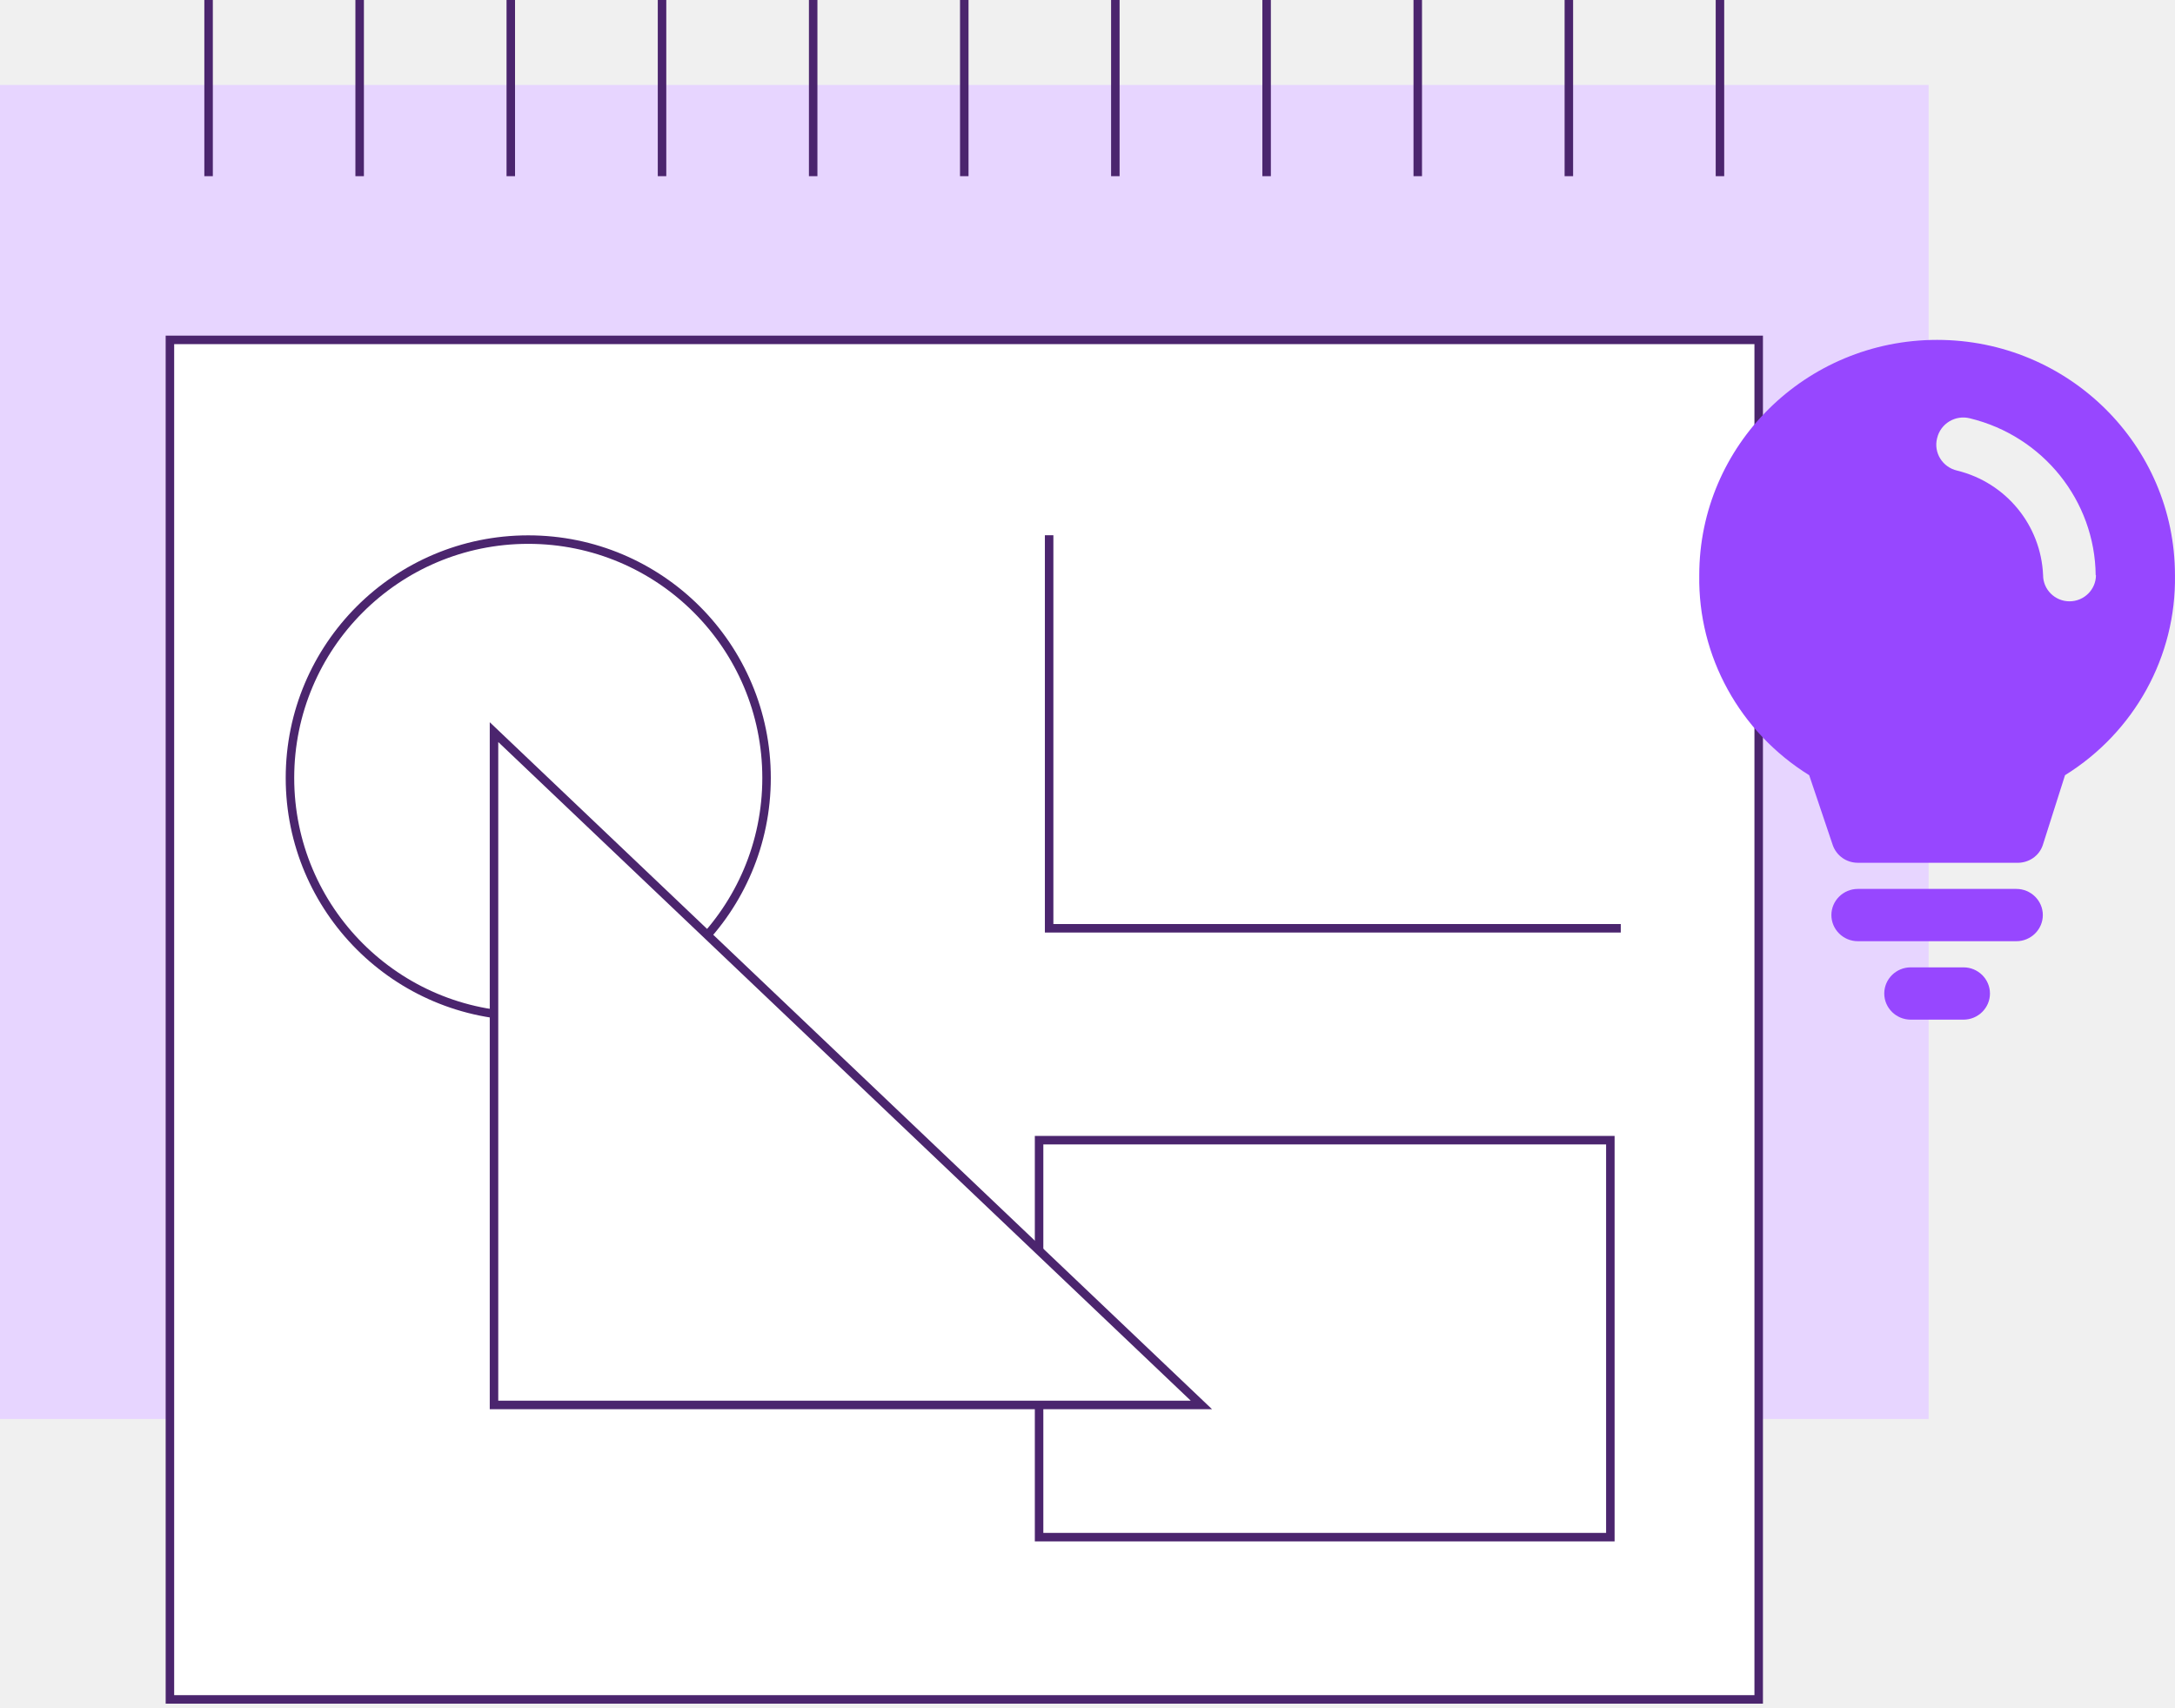
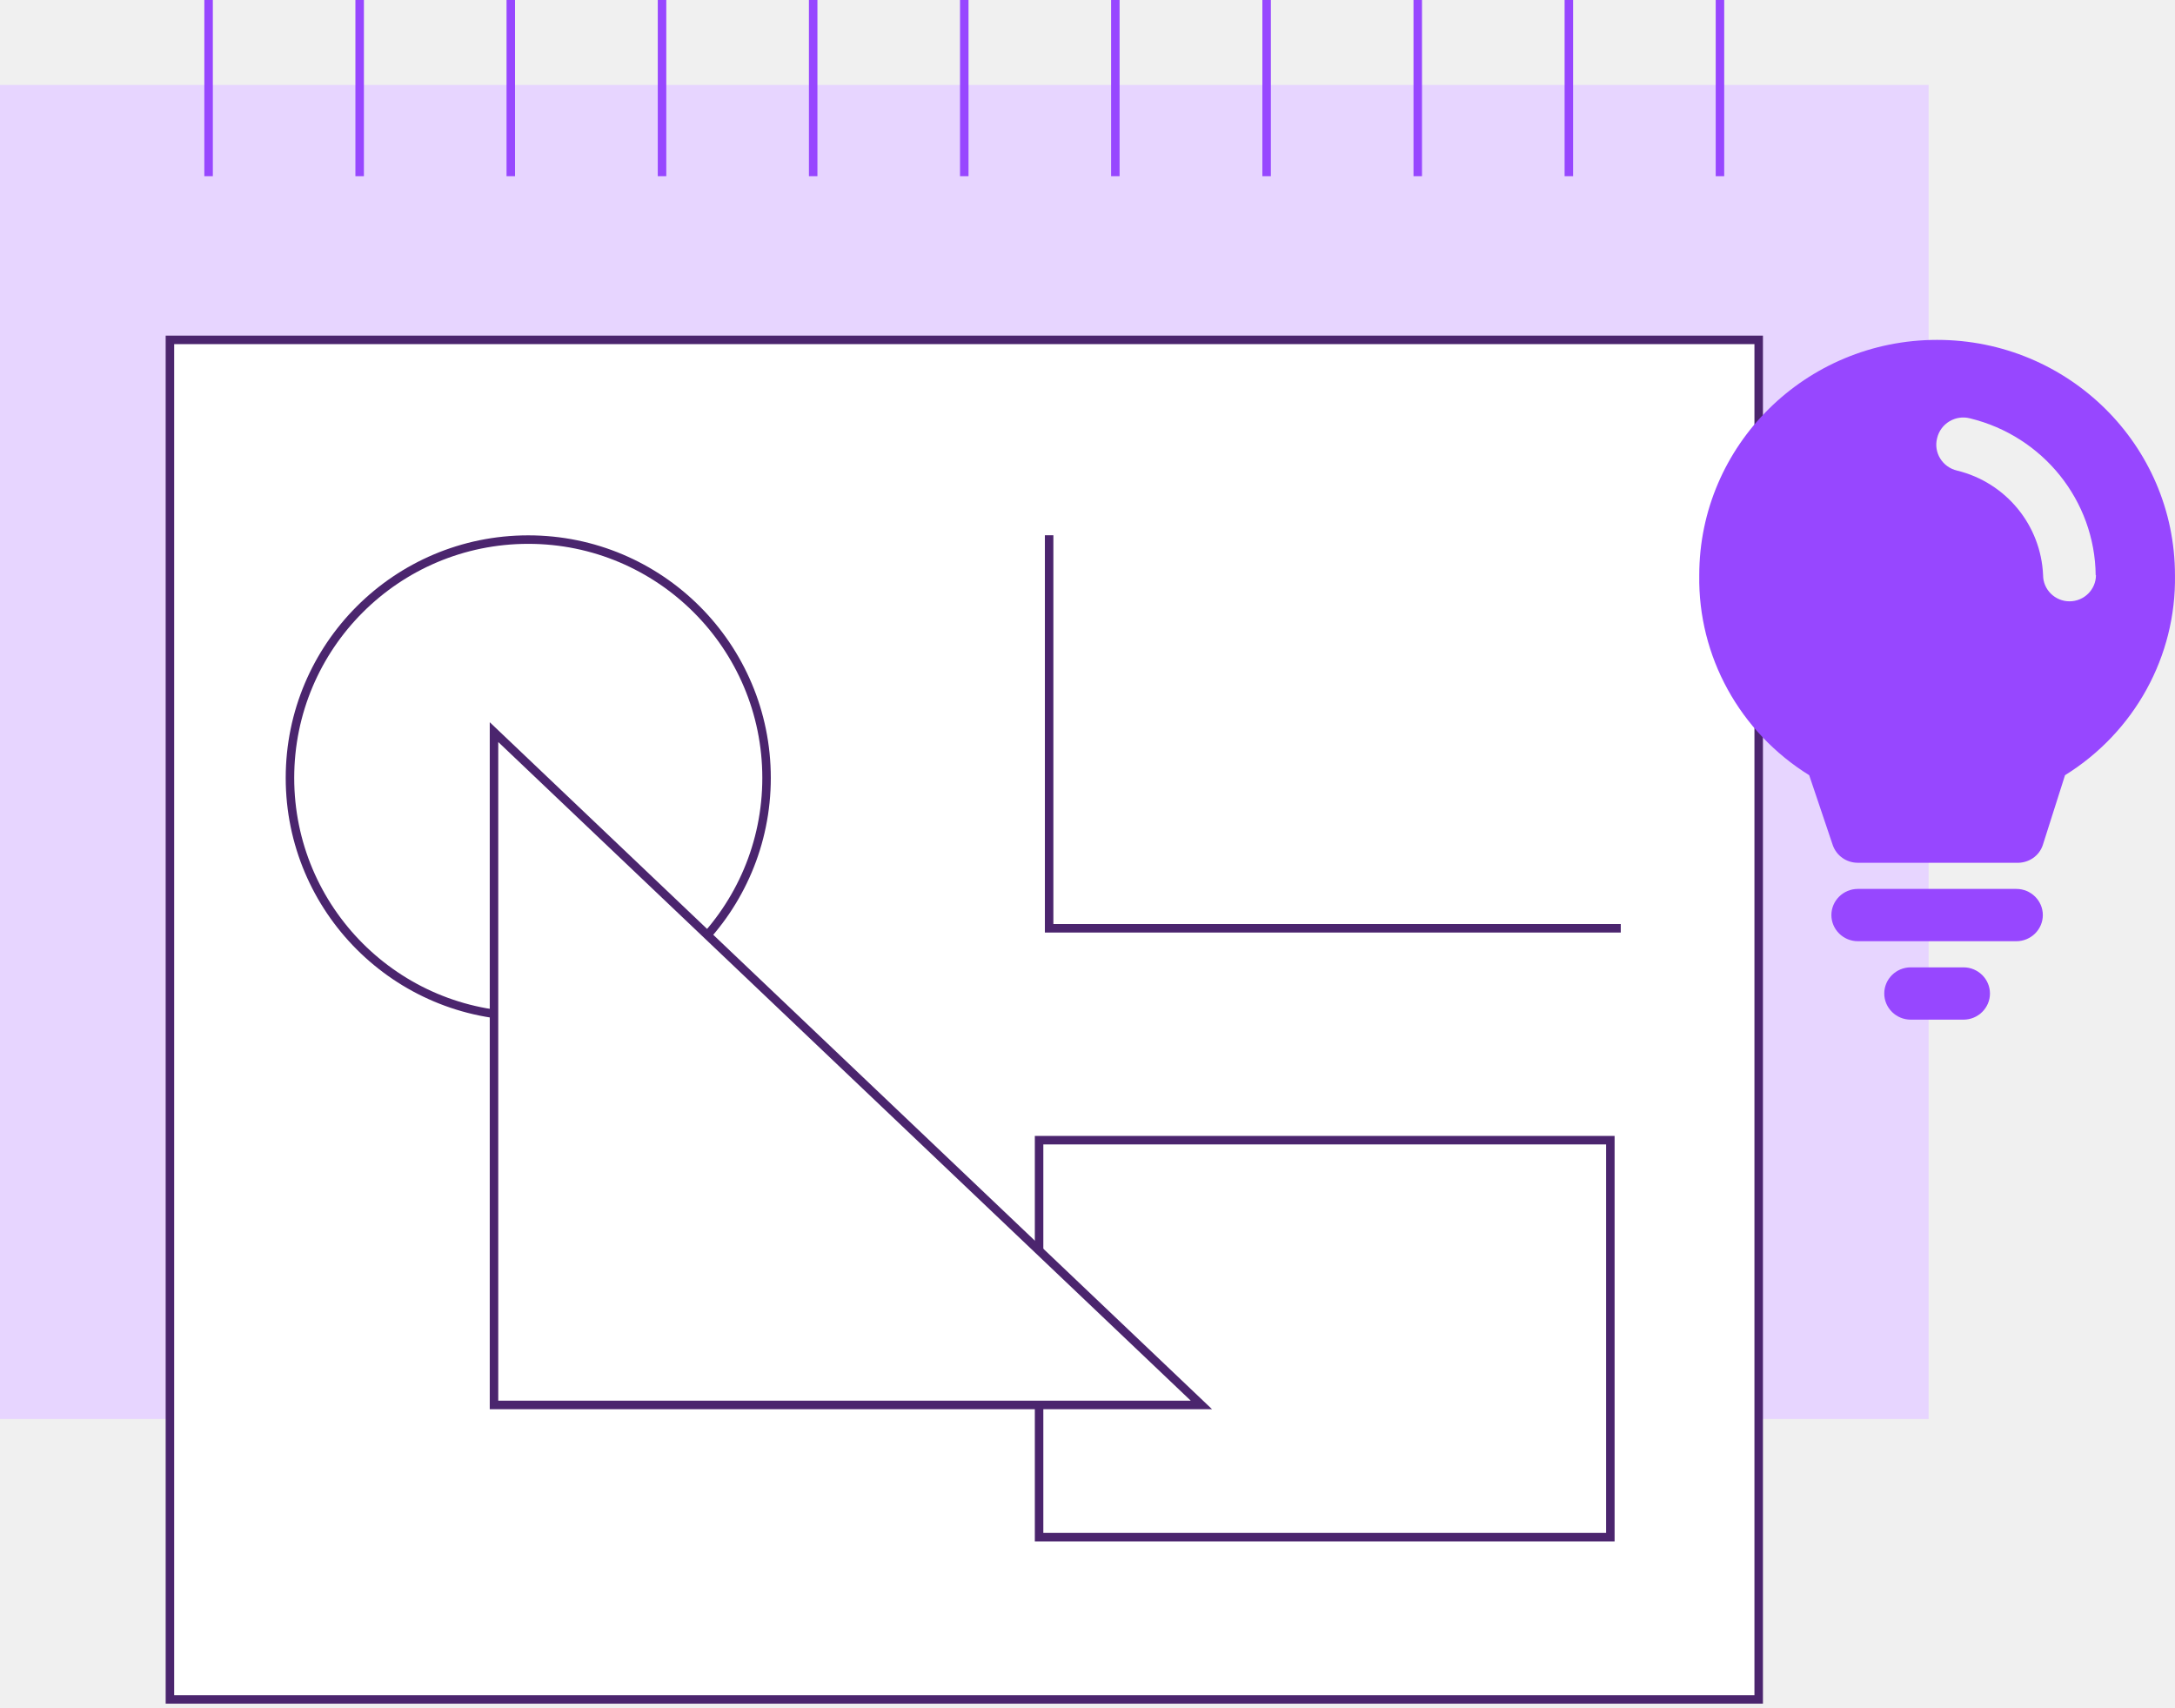
<svg xmlns="http://www.w3.org/2000/svg" width="256" height="201" viewBox="0 0 256 201" fill="none">
  <path d="M1.52588e-05 167L227 167L227 10L1.52588e-05 10L1.52588e-05 167Z" fill="#E7D5FF" />
-   <path d="M202.441 20.734V0" stroke="#4B256E" stroke-miterlimit="10" />
-   <path d="M184.656 20.734V0" stroke="#4B256E" stroke-miterlimit="10" />
-   <path d="M166.871 20.734V0" stroke="#4B256E" stroke-miterlimit="10" />
-   <path d="M149.082 20.734V0" stroke="#4B256E" stroke-miterlimit="10" />
-   <path d="M131.277 20.734V0" stroke="#4B256E" stroke-miterlimit="10" />
-   <path d="M113.496 20.734V0" stroke="#4B256E" stroke-miterlimit="10" />
-   <path d="M95.711 20.734V0" stroke="#4B256E" stroke-miterlimit="10" />
-   <path d="M77.922 20.734V0" stroke="#4B256E" stroke-miterlimit="10" />
-   <path d="M60.121 20.734V0" stroke="#4B256E" stroke-miterlimit="10" />
-   <path d="M42.332 20.734V0" stroke="#4B256E" stroke-miterlimit="10" />
-   <path d="M24.551 20.734V0" stroke="#4B256E" stroke-miterlimit="10" />
+   <path d="M202.441 20.734V0" stroke="#9747FF" stroke-miterlimit="10" />
+   <path d="M184.656 20.734V0" stroke="#9747FF" stroke-miterlimit="10" />
+   <path d="M166.871 20.734V0" stroke="#9747FF" stroke-miterlimit="10" />
+   <path d="M149.082 20.734V0" stroke="#9747FF" stroke-miterlimit="10" />
+   <path d="M131.277 20.734V0" stroke="#9747FF" stroke-miterlimit="10" />
+   <path d="M113.496 20.734V0" stroke="#9747FF" stroke-miterlimit="10" />
+   <path d="M95.711 20.734V0" stroke="#9747FF" stroke-miterlimit="10" />
+   <path d="M77.922 20.734V0" stroke="#9747FF" stroke-miterlimit="10" />
+   <path d="M60.121 20.734V0" stroke="#9747FF" stroke-miterlimit="10" />
+   <path d="M42.332 20.734V0" stroke="#9747FF" stroke-miterlimit="10" />
+   <path d="M24.551 20.734V0" stroke="#9747FF" stroke-miterlimit="10" />
  <path d="M207 40H20V200H207V40Z" fill="white" stroke="#4B256E" stroke-miterlimit="10" />
-   <path d="M62.177 119.599C77.667 119.599 90.225 107.042 90.225 91.552C90.225 76.061 77.667 63.504 62.177 63.504C46.686 63.504 34.129 76.061 34.129 91.552C34.129 107.042 46.686 119.599 62.177 119.599Z" stroke="#4B256E" stroke-miterlimit="10" />
+   <path d="M62.177 119.6C77.667 119.6 90.225 107.042 90.225 91.552C90.225 76.061 77.667 63.504 62.177 63.504C46.686 63.504 34.129 76.061 34.129 91.552C34.129 107.042 46.686 119.6 62.177 119.6Z" stroke="#4B256E" stroke-miterlimit="10" />
  <path d="M189.54 134.185H122.301V180.904H189.54V134.185Z" stroke="#4B256E" stroke-miterlimit="10" />
  <path d="M141.405 165.344H58.145V86.162L141.405 165.344Z" fill="white" stroke="#4B256E" stroke-miterlimit="10" />
-   <path d="M190.766 109.248L123.484 109.248L123.484 62.992" fill="white" />
-   <path d="M190.766 109.248L123.484 109.248L123.484 62.992" stroke="#4B256E" stroke-miterlimit="10" />
+   <path d="M190.766 109.249L123.484 109.249L123.484 62.993" fill="white" />
+   <path d="M190.766 109.249L123.484 109.249L123.484 62.993" stroke="#4B256E" stroke-miterlimit="10" />
  <path d="M240.443 107.692C240.443 109.385 239.043 110.769 237.332 110.769H218.668C216.957 110.769 215.557 109.385 215.557 107.692C215.557 106 216.957 104.615 218.668 104.615H237.332C239.043 104.615 240.443 106 240.443 107.692ZM231.111 113.846H224.889C223.178 113.846 221.779 115.231 221.779 116.923C221.779 118.615 223.178 120 224.889 120H231.111C232.822 120 234.221 118.615 234.221 116.923C234.221 115.231 232.822 113.846 231.111 113.846ZM255.996 67.692C256.152 77.231 251.237 86.154 243.056 91.231L240.443 99.446C240.007 100.769 238.732 101.6 237.332 101.538H218.668C217.33 101.538 216.148 100.708 215.713 99.446L212.944 91.231C204.763 86.154 199.848 77.231 200.004 67.692C200.004 52.4 212.54 40 228 40C243.46 40 255.996 52.4 255.996 67.692ZM246.664 67.692C246.571 58.923 240.474 51.323 231.857 49.231C230.146 48.8 228.404 49.846 228 51.569C227.565 53.261 228.622 54.985 230.364 55.385C236.119 56.8 240.225 61.815 240.474 67.692C240.474 69.385 241.874 70.769 243.585 70.769C245.296 70.769 246.695 69.385 246.695 67.692H246.664Z" fill="#9747FF" />
</svg>
